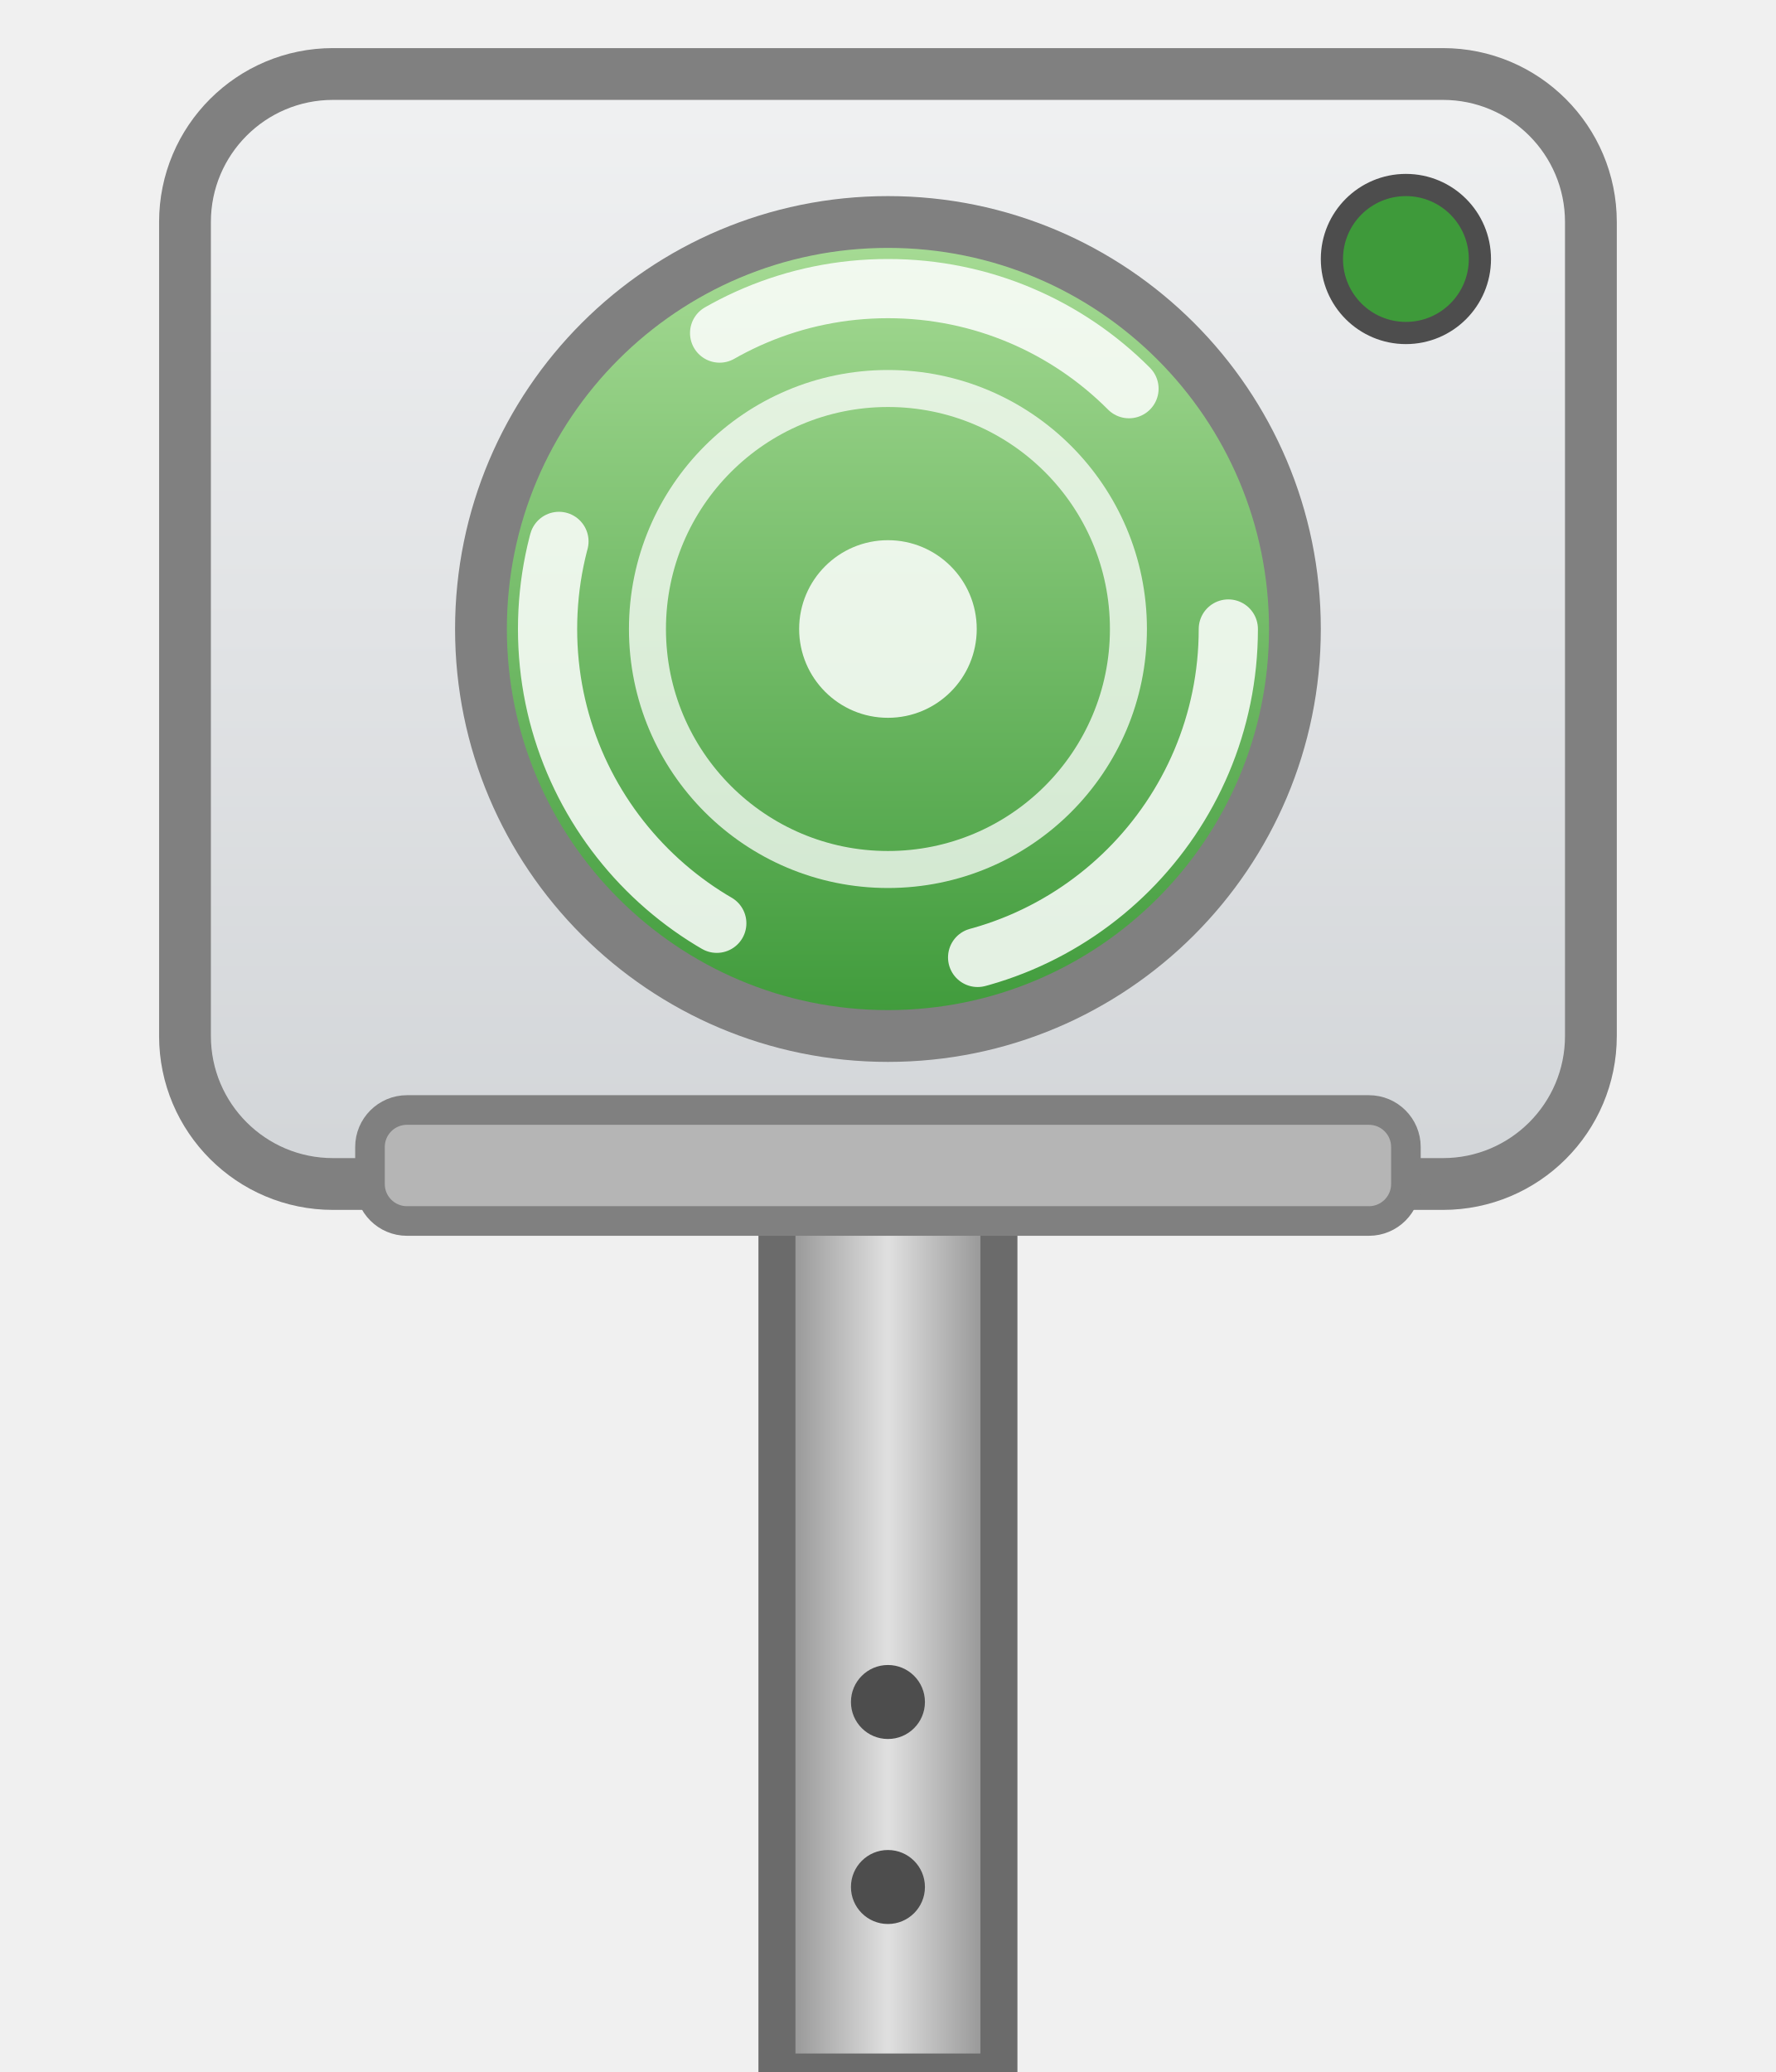
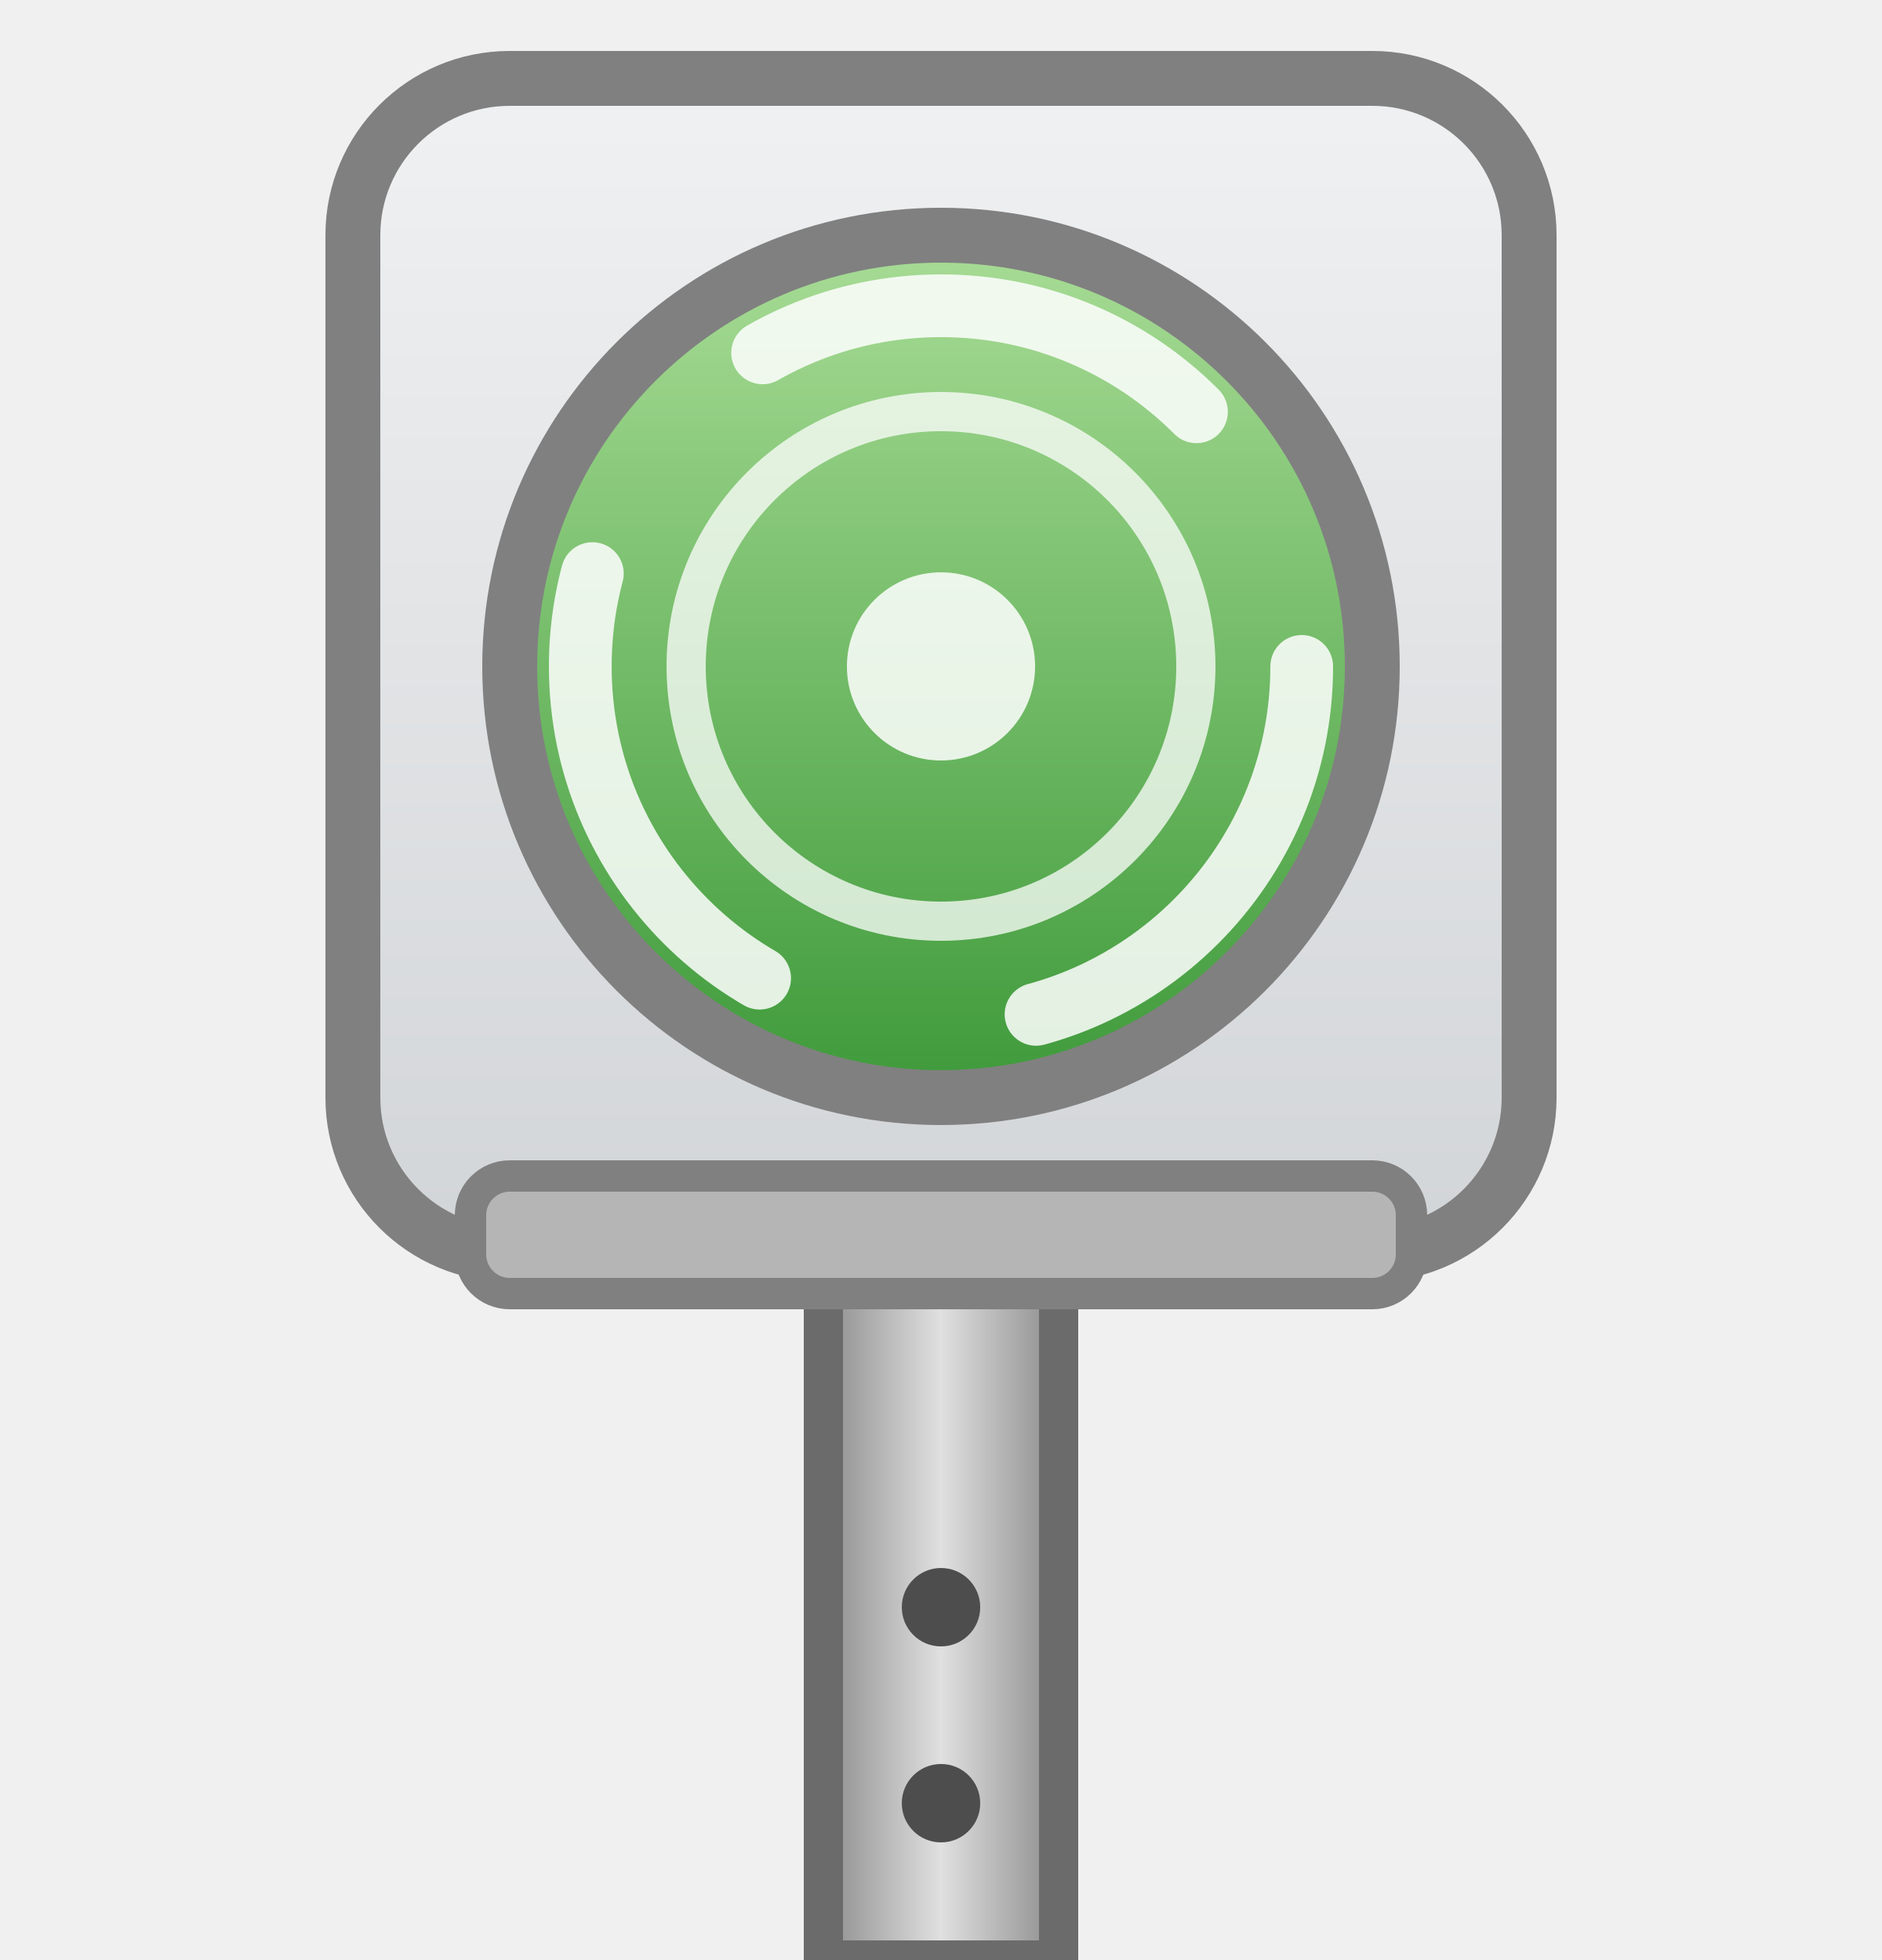
- <svg xmlns="http://www.w3.org/2000/svg" width="48" height="56" viewBox="0 0 48 56" role="img">
+ <svg xmlns="http://www.w3.org/2000/svg" width="48" height="50" viewBox="0 0 48 50" role="img">
  <defs>
    <linearGradient id="gG" x1="0" y1="0" x2="0" y2="1">
      <stop offset="0" stop-color="#F0F1F2" />
      <stop offset="1" stop-color="#D2D5D8" />
    </linearGradient>
    <linearGradient id="gR" x1="0" y1="0" x2="1" y2="0">
      <stop offset="0" stop-color="#8C8C8C" />
      <stop offset="0.5" stop-color="#E0E0E0" />
      <stop offset="1" stop-color="#8C8C8C" />
    </linearGradient>
    <linearGradient id="gK" x1="0" y1="0" x2="0" y2="1">
      <stop offset="0" stop-color="#A8DC96" />
      <stop offset="1" stop-color="#3E9A3A" />
    </linearGradient>
  </defs>
-   <rect x="21" y="30" width="6" height="26" fill="url(#gR)" stroke="#6B6B6B" stroke-width="1" />
+   <rect x="21" y="30" width="6" height="20" fill="url(#gR)" stroke="#6B6B6B" stroke-width="1" />
  <g fill="#4D4D4D">
+     <circle cx="24" cy="41" r="1" />
    <circle cx="24" cy="46" r="1" />
-     <circle cx="24" cy="51" r="1" />
  </g>
-   <circle cx="24" cy="54" r="1.3" fill="#FFFFFF" opacity="0">
-     <animate attributeName="cy" values="54;32" dur="1.2s" begin="0s" repeatCount="indefinite" />
+   <circle cx="24" cy="48" r="1.3" fill="#FFFFFF" opacity="0">
+     <animate attributeName="cy" values="48;32" dur="1.2s" begin="0s" repeatCount="indefinite" />
    <animate attributeName="opacity" values="0;1;1;0" keyTimes="0;0.15;0.8;1" dur="1.2s" begin="0s" repeatCount="indefinite" />
  </circle>
-   <circle cx="24" cy="54" r="1.3" fill="#FFFFFF" opacity="0">
-     <animate attributeName="cy" values="54;32" dur="1.2s" begin="0.4s" repeatCount="indefinite" />
+   <circle cx="24" cy="48" r="1.3" fill="#FFFFFF" opacity="0">
+     <animate attributeName="cy" values="48;32" dur="1.2s" begin="0.4s" repeatCount="indefinite" />
    <animate attributeName="opacity" values="0;1;1;0" keyTimes="0;0.15;0.8;1" dur="1.2s" begin="0.4s" repeatCount="indefinite" />
  </circle>
-   <circle cx="24" cy="54" r="1.3" fill="#FFFFFF" opacity="0">
-     <animate attributeName="cy" values="54;32" dur="1.2s" begin="0.8s" repeatCount="indefinite" />
+   <circle cx="24" cy="48" r="1.3" fill="#FFFFFF" opacity="0">
+     <animate attributeName="cy" values="48;32" dur="1.2s" begin="0.8s" repeatCount="indefinite" />
    <animate attributeName="opacity" values="0;1;1;0" keyTimes="0;0.15;0.8;1" dur="1.2s" begin="0.8s" repeatCount="indefinite" />
  </circle>
-   <rect x="5" y="2" width="38" height="30" rx="4" fill="url(#gG)" stroke="#808080" stroke-width="1.4" />
-   <rect x="10" y="30" width="28" height="3" rx="1" fill="#B5B5B5" stroke="#808080" stroke-width="0.8" />
+   <rect x="9" y="2" width="30" height="30" rx="4" fill="url(#gG)" stroke="#808080" stroke-width="1.4" />
+   <rect x="12" y="30" width="24" height="3" rx="1" fill="#B5B5B5" stroke="#808080" stroke-width="0.8" />
  <circle cx="24" cy="17" r="11" fill="url(#gK)" />
  <circle cx="24" cy="17" r="11" fill="none" stroke="#808080" stroke-width="1.4" />
  <circle cx="24" cy="17" r="6.5" fill="none" stroke="#FFFFFF" stroke-opacity="0.75" stroke-width="1" />
  <circle cx="24" cy="17" r="2.4" fill="#FFFFFF" fill-opacity="0.85" />
  <circle cx="24" cy="17" r="9.2" fill="none" stroke="#FFFFFF" stroke-opacity="0.85" stroke-width="1.6" stroke-linecap="round" stroke-dasharray="12 7.3">
    <animateTransform attributeName="transform" type="rotate" from="0 24 17" to="360 24 17" dur="1.6s" repeatCount="indefinite" />
  </circle>
-   <circle cx="38" cy="7" r="2" fill="#3E9A3A" stroke="#4D4D4D" stroke-width="0.6" />
</svg>
